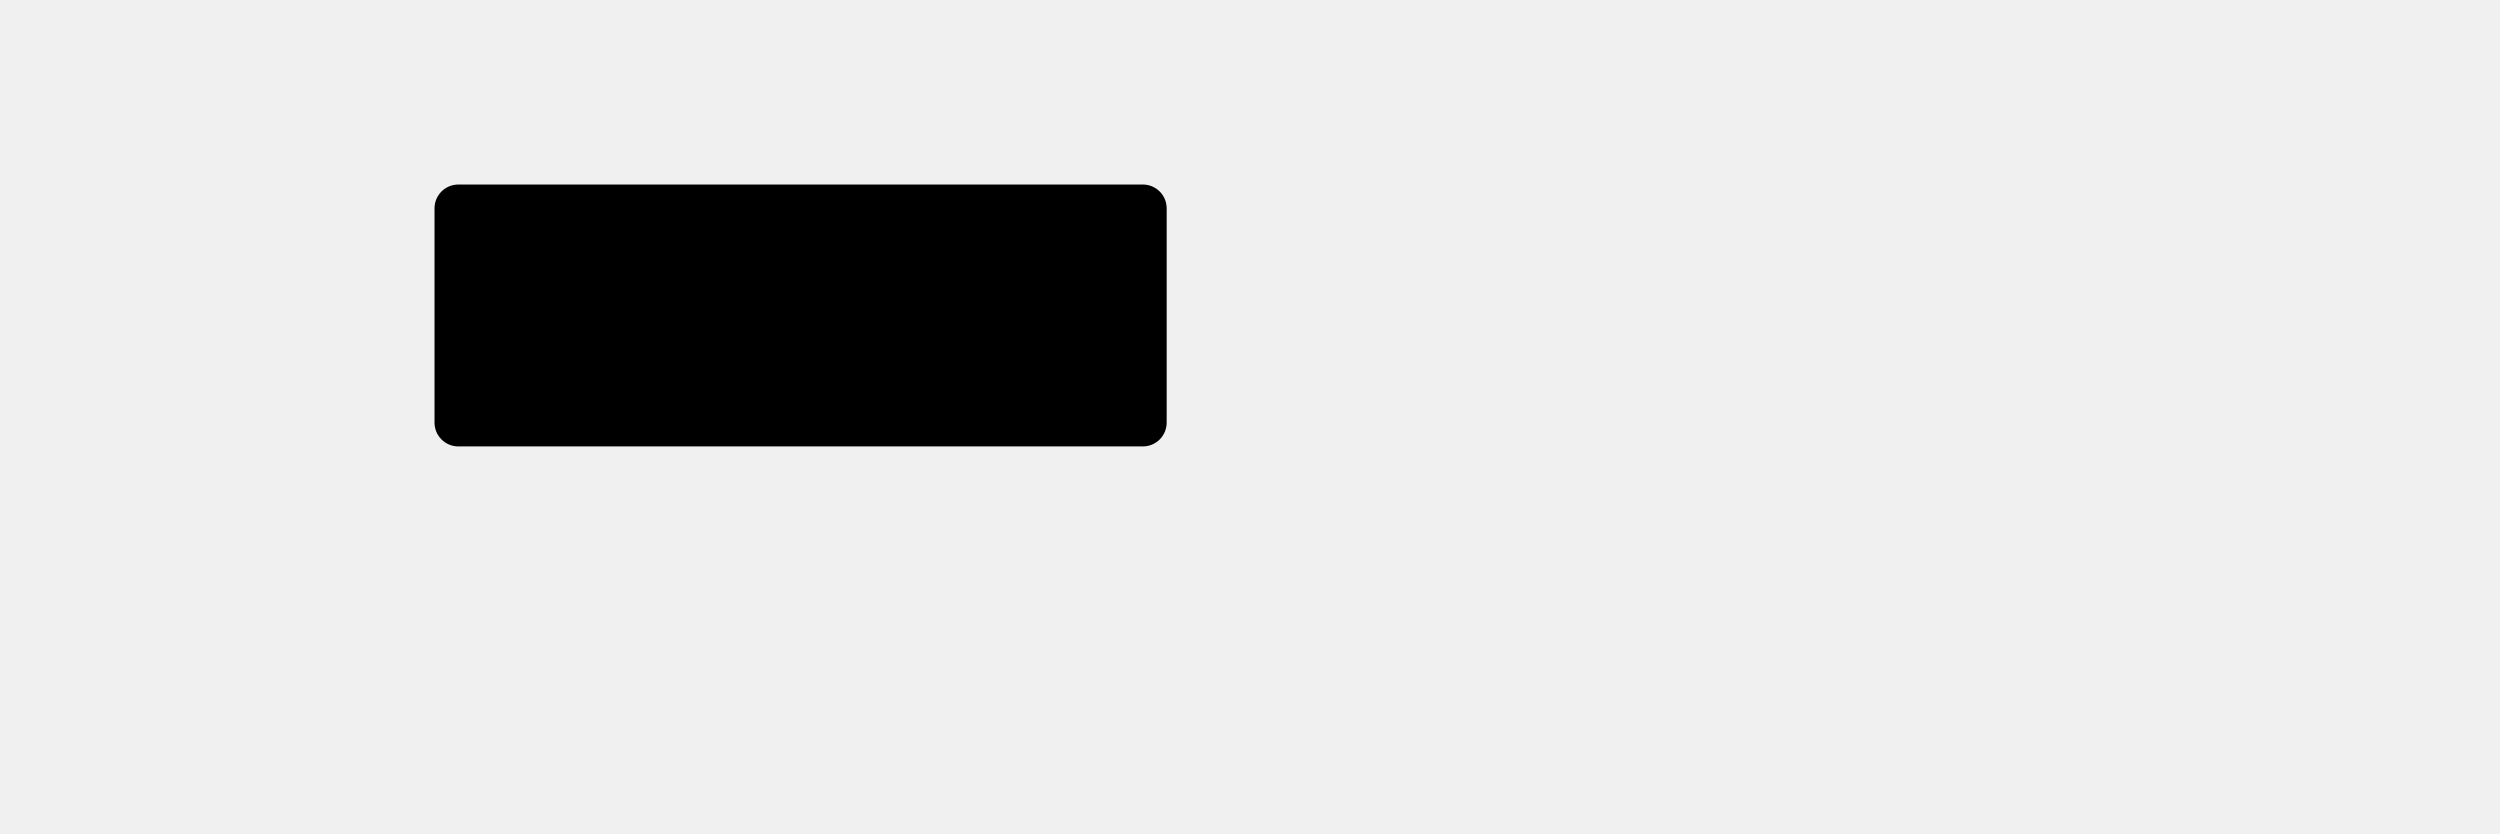
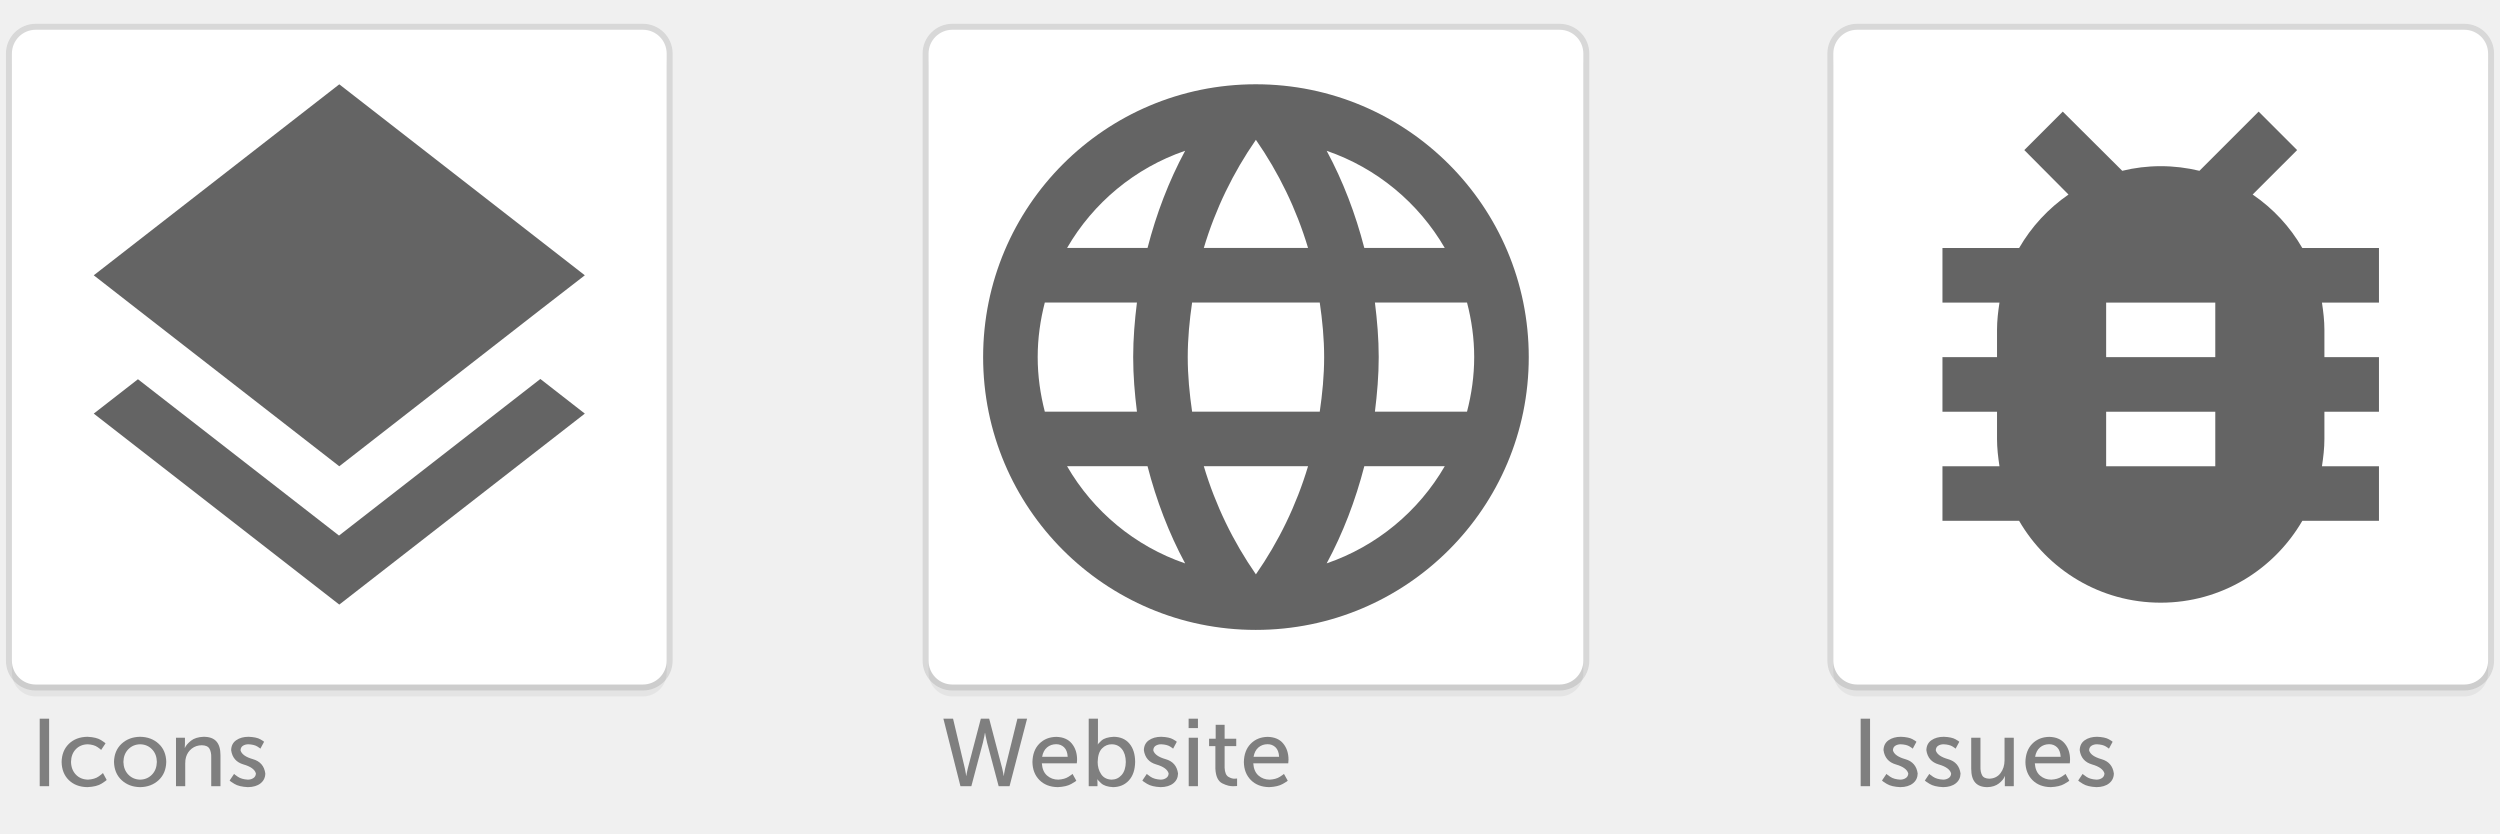
<svg xmlns="http://www.w3.org/2000/svg" version="1.1" baseProfile="full" width="420" height="140" viewBox="0 0 420.00 140.00" enable-background="new 0 0 420.00 140.00" xml:space="preserve">
-   <path fill="#000000" fill-opacity="1" stroke-linejoin="round" d="M 77,31L 192,31C 194.209,31 196,32.791 196,35L 196,71C 196,73.209 194.209,75 192,75L 77,75C 74.791,75 73,73.209 73,71L 73,35C 73,32.791 74.791,31 77,31 Z " />
+   <path fill="#000000" fill-opacity="0.102" stroke-width="0.2" stroke-linejoin="round" d="M 6,4L 108,4C 110.761,4 113,6.239 113,9L 113,111C 113,113.761 110.761,116 108,116L 6,116C 3.239,116 1,113.761 1,111L 1,9C 1,6.239 3.239,4 6,4 Z " />
+   <path fill="#000000" fill-opacity="0.051" stroke-width="0.2" stroke-linejoin="round" d="M 6,7L 108,7C 110.209,7 112,8.791 112,11L 112,113C 112,115.209 110.209,117 108,117L 6,117C 3.791,117 2,115.209 2,113L 2,11C 2,8.791 3.791,7 6,7 Z " />
+   <path fill="#FFFFFF" fill-opacity="1" stroke-width="0.2" stroke-linejoin="round" d="M 6,5L 108,5C 110.209,5 112,6.791 112,9L 112,111C 112,113.209 110.209,115 108,115L 6,115C 3.791,115 2,113.209 2,111L 2,9C 2,6.791 3.791,5 6,5 Z " />
+   <g>
+     <rect x="6.672" y="120.74" fill="#646464" fill-opacity="0.804" stroke-width="0.2" stroke-linejoin="round" width="1.58" height="11.34" />
+     <path fill="#646464" fill-opacity="0.804" stroke-width="0.2" stroke-linejoin="round" d="M 10.352,128.01C 10.374,129.277 10.778,130.294 11.564,131.06C 12.351,131.826 13.391,132.22 14.684,132.24C 15.743,132.189 16.546,131.987 17.093,131.633C 17.639,131.278 17.914,131.076 17.917,131.025L 17.293,129.864C 17.283,129.911 17.055,130.097 16.609,130.422C 16.163,130.748 15.559,130.934 14.796,130.98C 13.942,130.961 13.255,130.675 12.734,130.121C 12.214,129.566 11.947,128.857 11.932,127.994C 11.948,127.124 12.213,126.418 12.728,125.877C 13.244,125.335 13.917,125.056 14.748,125.04C 15.444,125.08 15.989,125.238 16.385,125.516C 16.78,125.793 16.981,125.952 16.989,125.992L 17.725,124.89C 17.725,124.844 17.472,124.659 16.967,124.335C 16.461,124.011 15.7,123.826 14.684,123.78C 13.391,123.802 12.351,124.2 11.564,124.972C 10.778,125.744 10.374,126.757 10.352,128.01 Z " />
+     <path fill="#646464" fill-opacity="0.804" stroke-width="0.2" stroke-linejoin="round" d="M 19.152,127.994C 19.183,129.276 19.61,130.3 20.433,131.064C 21.256,131.829 22.293,132.221 23.542,132.24C 24.792,132.221 25.829,131.829 26.652,131.064C 27.475,130.3 27.902,129.276 27.932,127.994C 27.902,126.72 27.475,125.704 26.652,124.945C 25.829,124.187 24.792,123.799 23.542,123.78C 22.293,123.799 21.256,124.187 20.433,124.945C 19.61,125.704 19.183,126.72 19.152,127.994 Z M 20.732,127.994C 20.753,127.117 21.03,126.409 21.562,125.871C 22.094,125.332 22.754,125.055 23.542,125.04C 24.338,125.055 25,125.332 25.529,125.871C 26.058,126.409 26.332,127.117 26.352,127.994C 26.332,128.879 26.058,129.594 25.529,130.139C 25,130.684 24.338,130.964 23.542,130.98C 22.754,130.964 22.094,130.684 21.562,130.139C 21.03,129.594 20.753,128.879 20.732,127.994 Z " />
+     <path fill="#646464" fill-opacity="0.804" stroke-width="0.2" stroke-linejoin="round" d="M 29.566,132.08L 31.118,132.08L 31.118,128.279C 31.113,127.875 31.157,127.512 31.251,127.189C 31.433,126.593 31.759,126.116 32.227,125.755C 32.695,125.395 33.252,125.21 33.898,125.2C 34.55,125.214 34.983,125.411 35.195,125.791C 35.407,126.172 35.504,126.654 35.486,127.237L 35.486,132.08L 37.038,132.08L 37.038,126.884C 37.042,125.85 36.815,125.075 36.355,124.557C 35.896,124.039 35.181,123.78 34.212,123.78C 33.306,123.813 32.596,124.034 32.082,124.442C 31.569,124.851 31.232,125.248 31.07,125.633L 31.038,125.633C 31.049,125.503 31.06,125.278 31.07,124.958L 31.07,123.94L 29.566,123.94L 29.566,132.08 Z " />
+     <path fill="#646464" fill-opacity="0.804" stroke-width="0.2" stroke-linejoin="round" d="M 38.576,131.13C 38.58,131.176 38.844,131.361 39.367,131.685C 39.891,132.009 40.65,132.194 41.646,132.24C 42.546,132.229 43.255,132.015 43.776,131.599C 44.296,131.183 44.562,130.632 44.572,129.946C 44.399,128.686 43.706,127.884 42.492,127.54C 41.279,127.197 40.586,126.702 40.412,126.057C 40.426,125.699 40.563,125.439 40.825,125.278C 41.087,125.117 41.393,125.037 41.742,125.04C 42.387,125.071 42.88,125.194 43.223,125.409C 43.566,125.625 43.739,125.748 43.742,125.778L 44.365,124.62C 44.367,124.585 44.155,124.445 43.728,124.2C 43.301,123.955 42.644,123.815 41.758,123.78C 40.929,123.782 40.239,123.973 39.689,124.353C 39.139,124.733 38.853,125.29 38.832,126.025C 39.006,127.277 39.699,128.078 40.912,128.428C 42.126,128.779 42.819,129.284 42.992,129.946C 42.978,130.284 42.838,130.54 42.572,130.715C 42.305,130.891 41.997,130.979 41.646,130.98C 40.933,130.94 40.37,130.778 39.958,130.496C 39.546,130.214 39.336,130.052 39.327,130.012L 38.576,131.13 Z " />
+   </g>
+   <g>
+     <path fill="#646464" fill-opacity="0.804" stroke-width="0.2" stroke-linejoin="round" d="M 164.78,120.74L 162.582,129.126C 162.503,129.453 162.443,129.734 162.403,129.97C 162.363,130.205 162.343,130.329 162.343,130.34L 162.311,130.34C 162.312,130.328 162.295,130.202 162.262,129.964C 162.228,129.725 162.176,129.446 162.104,129.126L 160.114,120.74L 158.49,120.74L 161.356,132.08L 163.187,132.08L 165.13,124.755C 165.227,124.369 165.307,124.008 165.369,123.672C 165.43,123.337 165.462,123.158 165.464,123.136L 165.496,123.136C 165.498,123.158 165.53,123.337 165.592,123.672C 165.653,124.008 165.733,124.369 165.83,124.755L 167.773,132.08L 169.604,132.08L 172.55,120.74L 170.926,120.74L 168.856,129.126C 168.777,129.446 168.723,129.725 168.693,129.964C 168.662,130.202 168.647,130.328 168.649,130.34L 168.617,130.34C 168.617,130.329 168.597,130.205 168.557,129.97C 168.517,129.734 168.458,129.453 168.378,129.126L 166.181,120.74L 164.78,120.74 Z " />
+     <path fill="#646464" fill-opacity="0.804" stroke-width="0.2" stroke-linejoin="round" d="M 173.45,128.029C 173.469,129.273 173.862,130.28 174.628,131.05C 175.393,131.821 176.418,132.217 177.701,132.24C 178.673,132.195 179.434,132.015 179.983,131.7C 180.533,131.385 180.813,131.205 180.822,131.16L 180.184,130.012C 180.171,130.052 179.946,130.214 179.509,130.496C 179.072,130.778 178.501,130.94 177.796,130.98C 177.06,130.98 176.43,130.751 175.906,130.293C 175.383,129.835 175.091,129.151 175.03,128.24L 180.902,128.24C 180.904,128.226 180.912,128.145 180.926,127.997C 180.94,127.849 180.948,127.719 180.95,127.607C 180.947,126.527 180.65,125.628 180.059,124.911C 179.468,124.194 178.603,123.821 177.462,123.794C 176.294,123.81 175.339,124.196 174.598,124.951C 173.857,125.706 173.474,126.732 173.45,128.029 Z M 175.078,127.14C 175.2,126.457 175.472,125.935 175.896,125.573C 176.32,125.211 176.832,125.029 177.431,125.026C 177.961,125.025 178.407,125.199 178.77,125.548C 179.133,125.898 179.333,126.428 179.37,127.14L 175.078,127.14 Z " />
+     <path fill="#646464" fill-opacity="0.804" stroke-width="0.2" stroke-linejoin="round" d="M 182.904,132.08L 184.376,132.08L 184.376,131.496C 184.375,131.326 184.369,131.187 184.36,131.08C 184.351,130.973 184.345,130.918 184.344,130.914L 184.376,130.914C 184.369,130.97 184.571,131.191 184.983,131.577C 185.394,131.964 186.059,132.185 186.976,132.24C 188.083,132.228 188.977,131.851 189.656,131.107C 190.335,130.364 190.685,129.326 190.704,127.994C 190.693,126.691 190.371,125.667 189.738,124.921C 189.106,124.175 188.228,123.795 187.107,123.78C 186.144,123.833 185.459,124.046 185.051,124.418C 184.643,124.791 184.445,125.003 184.456,125.056L 184.424,125.056C 184.425,125.053 184.431,124.993 184.44,124.876C 184.449,124.759 184.455,124.606 184.456,124.417L 184.456,120.74L 182.904,120.74L 182.904,132.08 Z M 184.408,128.026C 184.43,126.976 184.672,126.214 185.136,125.739C 185.599,125.265 186.152,125.032 186.796,125.04C 187.495,125.051 188.056,125.32 188.481,125.848C 188.906,126.376 189.124,127.097 189.136,128.01C 189.118,128.959 188.884,129.69 188.432,130.203C 187.981,130.715 187.419,130.974 186.747,130.98C 185.962,130.949 185.376,130.642 184.988,130.057C 184.601,129.472 184.407,128.796 184.408,128.026 Z " />
+     <path fill="#646464" fill-opacity="0.804" stroke-width="0.2" stroke-linejoin="round" d="M 191.914,131.13C 191.918,131.176 192.182,131.361 192.705,131.685C 193.228,132.009 193.988,132.194 194.984,132.24C 195.883,132.229 196.593,132.015 197.113,131.599C 197.634,131.183 197.899,130.632 197.91,129.946C 197.737,128.686 197.043,127.884 195.83,127.54C 194.617,127.197 193.923,126.702 193.75,126.057C 193.763,125.699 193.901,125.439 194.163,125.278C 194.424,125.117 194.73,125.037 195.08,125.04C 195.724,125.071 196.218,125.194 196.561,125.409C 196.904,125.625 197.077,125.748 197.08,125.778L 197.703,124.62C 197.705,124.585 197.493,124.445 197.065,124.2C 196.638,123.955 195.982,123.815 195.096,123.78C 194.267,123.782 193.577,123.973 193.027,124.353C 192.476,124.733 192.191,125.29 192.17,126.025C 192.343,127.277 193.037,128.078 194.25,128.428C 195.463,128.779 196.157,129.284 196.33,129.946C 196.316,130.284 196.176,130.54 195.909,130.715C 195.643,130.891 195.334,130.979 194.984,130.98C 194.271,130.94 193.708,130.778 193.296,130.496C 192.884,130.214 192.673,130.052 192.665,130.012L 191.914,131.13 Z " />
+     <path fill="#646464" fill-opacity="0.804" stroke-width="0.2" stroke-linejoin="round" d="M 199.688,122.32L 201.256,122.32L 201.256,120.74L 199.688,120.74L 199.688,122.32 Z M 199.704,132.08L 201.256,132.08L 201.256,123.94L 199.704,123.94L 199.704,132.08 Z " />
+     <path fill="#646464" fill-opacity="0.804" stroke-width="0.2" stroke-linejoin="round" d="M 204.184,129.159C 204.248,130.431 204.636,131.246 205.346,131.605C 206.056,131.964 206.704,132.123 207.288,132.08C 207.629,132.07 207.811,132.06 207.832,132.051L 207.832,130.788C 207.821,130.799 207.699,130.809 207.464,130.82C 207.133,130.845 206.771,130.742 206.378,130.512C 205.985,130.281 205.771,129.771 205.736,128.982L 205.736,125.354L 207.688,125.354L 207.688,124.106L 205.736,124.106L 205.736,121.77L 204.232,121.77L 204.232,124.106L 203.128,124.106L 203.128,125.354L 204.184,125.354L 204.184,129.159 Z " />
+     <path fill="#646464" fill-opacity="0.804" stroke-width="0.2" stroke-linejoin="round" d="M 208.97,128.029C 208.989,129.273 209.382,130.28 210.148,131.05C 210.913,131.821 211.938,132.217 213.221,132.24C 214.193,132.195 214.954,132.015 215.503,131.7C 216.053,131.385 216.333,131.205 216.342,131.16L 215.704,130.012C 215.691,130.052 215.466,130.214 215.029,130.496C 214.592,130.778 214.021,130.94 213.316,130.98C 212.58,130.98 211.95,130.751 211.426,130.293C 210.903,129.835 210.611,129.151 210.55,128.24L 216.422,128.24C 216.424,128.226 216.432,128.145 216.446,127.997C 216.46,127.849 216.468,127.719 216.47,127.607C 216.467,126.527 216.17,125.628 215.579,124.911C 214.988,124.194 214.123,123.821 212.982,123.794C 211.814,123.81 210.859,124.196 210.118,124.951C 209.377,125.706 208.994,126.732 208.97,128.029 Z M 210.598,127.14C 210.72,126.457 210.993,125.935 211.416,125.573C 211.84,125.211 212.352,125.029 212.951,125.026C 213.481,125.025 213.927,125.199 214.29,125.548C 214.653,125.898 214.853,126.428 214.89,127.14L 210.598,127.14 Z " />
+   </g>
+   <g>
+     <rect x="312.59" y="120.74" fill="#646464" fill-opacity="0.804" stroke-width="0.2" stroke-linejoin="round" width="1.58" height="11.34" />
+     <path fill="#646464" fill-opacity="0.804" stroke-width="0.2" stroke-linejoin="round" d="M 316.174,131.13C 316.178,131.176 316.442,131.361 316.965,131.685C 317.488,132.009 318.248,132.194 319.244,132.24C 320.143,132.229 320.853,132.015 321.373,131.599C 321.894,131.183 322.159,130.632 322.17,129.946C 321.997,128.686 321.303,127.884 320.09,127.54C 318.877,127.197 318.183,126.702 318.01,126.057C 318.023,125.699 318.161,125.439 318.423,125.278C 318.685,125.117 318.99,125.037 319.34,125.04C 319.984,125.071 320.478,125.194 320.821,125.409C 321.164,125.625 321.337,125.748 321.34,125.778L 321.963,124.62C 321.965,124.585 321.753,124.445 321.326,124.2C 320.899,123.955 320.242,123.815 319.356,123.78C 318.527,123.782 317.837,123.973 317.287,124.353C 316.736,124.733 316.451,125.29 316.43,126.025C 316.603,127.277 317.297,128.078 318.51,128.428C 319.723,128.779 320.417,129.284 320.59,129.946C 320.576,130.284 320.436,130.54 320.169,130.715C 319.903,130.891 319.595,130.979 319.244,130.98C 318.531,130.94 317.968,130.778 317.556,130.496C 317.144,130.214 316.933,130.052 316.925,130.012L 316.174,131.13 Z " />
+     <path fill="#646464" fill-opacity="0.804" stroke-width="0.2" stroke-linejoin="round" d="M 323.374,131.13C 323.378,131.176 323.642,131.361 324.165,131.685C 324.688,132.009 325.448,132.194 326.444,132.24C 327.343,132.229 328.053,132.015 328.573,131.599C 329.094,131.183 329.359,130.632 329.37,129.946C 329.197,128.686 328.503,127.884 327.29,127.54C 326.077,127.197 325.383,126.702 325.21,126.057C 325.223,125.699 325.361,125.439 325.623,125.278C 325.884,125.117 326.19,125.037 326.54,125.04C 327.184,125.071 327.678,125.194 328.021,125.409C 328.364,125.625 328.537,125.748 328.54,125.778L 329.163,124.62C 329.165,124.585 328.953,124.445 328.526,124.2C 328.099,123.955 327.442,123.815 326.556,123.78C 325.727,123.782 325.037,123.973 324.487,124.353C 323.936,124.733 323.651,125.29 323.63,126.025C 323.803,127.277 324.497,128.078 325.71,128.428C 326.923,128.779 327.617,129.284 327.79,129.946C 327.776,130.284 327.636,130.54 327.369,130.715C 327.103,130.891 326.795,130.979 326.444,130.98C 325.731,130.94 325.168,130.778 324.756,130.496C 324.344,130.214 324.133,130.052 324.125,130.012L 323.374,131.13 Z " />
+     <path fill="#646464" fill-opacity="0.804" stroke-width="0.2" stroke-linejoin="round" d="M 331.164,129.148C 331.166,130.216 331.398,130.999 331.861,131.499C 332.323,131.998 333.004,132.245 333.904,132.24C 334.682,132.213 335.319,132.006 335.815,131.62C 336.311,131.233 336.644,130.827 336.812,130.402L 336.844,130.402C 336.843,130.408 336.837,130.467 336.828,130.577C 336.819,130.688 336.813,130.83 336.812,131.002L 336.812,132.08L 338.316,132.08L 338.316,123.94L 336.764,123.94L 336.764,127.753C 336.758,128.583 336.532,129.294 336.086,129.888C 335.641,130.482 335.012,130.792 334.201,130.82C 333.585,130.806 333.18,130.609 332.984,130.229C 332.788,129.85 332.699,129.371 332.716,128.795L 332.716,123.94L 331.164,123.94L 331.164,129.148 Z " />
+     <path fill="#646464" fill-opacity="0.804" stroke-width="0.2" stroke-linejoin="round" d="M 340.27,128.029C 340.289,129.273 340.682,130.28 341.448,131.05C 342.214,131.821 343.238,132.217 344.521,132.24C 345.493,132.195 346.254,132.015 346.803,131.7C 347.353,131.385 347.633,131.205 347.642,131.16L 347.004,130.012C 346.991,130.052 346.766,130.214 346.329,130.496C 345.892,130.778 345.321,130.94 344.616,130.98C 343.88,130.98 343.25,130.751 342.726,130.293C 342.203,129.835 341.911,129.151 341.85,128.24L 347.722,128.24C 347.724,128.226 347.732,128.145 347.746,127.997C 347.76,127.849 347.768,127.719 347.77,127.607C 347.767,126.527 347.47,125.628 346.879,124.911C 346.289,124.194 345.423,123.821 344.283,123.794C 343.114,123.81 342.159,124.196 341.418,124.951C 340.677,125.706 340.294,126.732 340.27,128.029 Z M 341.898,127.14C 342.02,126.457 342.293,125.935 342.717,125.573C 343.141,125.211 343.652,125.029 344.251,125.026C 344.781,125.025 345.227,125.199 345.59,125.548C 345.953,125.898 346.153,126.428 346.19,127.14L 341.898,127.14 Z " />
+     <path fill="#646464" fill-opacity="0.804" stroke-width="0.2" stroke-linejoin="round" d="M 349.134,131.13C 349.138,131.176 349.402,131.361 349.925,131.685C 350.448,132.009 351.208,132.194 352.204,132.24C 353.103,132.229 353.813,132.015 354.333,131.599C 354.854,131.183 355.119,130.632 355.13,129.946C 354.957,128.686 354.263,127.884 353.05,127.54C 351.837,127.197 351.143,126.702 350.97,126.057C 350.983,125.699 351.121,125.439 351.383,125.278C 351.645,125.117 351.95,125.037 352.3,125.04C 352.944,125.071 353.438,125.194 353.781,125.409C 354.124,125.625 354.297,125.748 354.3,125.778L 354.923,124.62C 354.925,124.585 354.713,124.445 354.286,124.2C 353.858,123.955 353.202,123.815 352.316,123.78C 351.487,123.782 350.797,123.973 350.247,124.353C 349.696,124.733 349.411,125.29 349.39,126.025C 349.563,127.277 350.257,128.078 351.47,128.428C 352.683,128.779 353.377,129.284 353.55,129.946C 353.536,130.284 353.396,130.54 353.129,130.715C 352.863,130.891 352.555,130.979 352.204,130.98C 351.491,130.94 350.928,130.778 350.516,130.496C 350.104,130.214 349.893,130.052 349.885,130.012L 349.134,131.13 Z " />
+   </g>
+   <path fill="#000000" fill-opacity="0.102" stroke-width="0.2" stroke-linejoin="round" d="M 160,4L 262,4C 264.761,4 267,6.239 267,9L 267,111C 267,113.761 264.761,116 262,116L 160,116C 157.239,116 155,113.761 155,111L 155,9C 155,6.239 157.239,4 160,4 Z " />
+   <path fill="#000000" fill-opacity="0.051" stroke-width="0.2" stroke-linejoin="round" d="M 160,7L 262,7C 264.209,7 266,8.791 266,11L 266,113C 266,115.209 264.209,117 262,117L 160,117C 157.791,117 156,115.209 156,113L 156,11C 156,8.791 157.791,7 160,7 Z " />
+   <path fill="#FFFFFF" fill-opacity="1" stroke-width="0.2" stroke-linejoin="round" d="M 160,5L 262,5C 264.209,5 266,6.791 266,9L 266,111C 266,113.209 264.209,115 262,115L 160,115C 157.791,115 156,113.209 156,111L 156,9C 156,6.791 157.791,5 160,5 Z " />
+   <path fill="#000000" fill-opacity="0.102" stroke-width="0.2" stroke-linejoin="round" d="M 312,4L 414,4C 416.761,4 419,6.239 419,9L 419,111C 419,113.761 416.761,116 414,116L 312,116C 309.239,116 307,113.761 307,111L 307,9C 307,6.239 309.239,4 312,4 Z " />
+   <path fill="#000000" fill-opacity="0.051" stroke-width="0.2" stroke-linejoin="round" d="M 312,7L 414,7C 416.209,7 418,8.791 418,11L 418,113C 418,115.209 416.209,117 414,117L 312,117C 309.791,117 308,115.209 308,113L 308,11C 308,8.791 309.791,7 312,7 Z " />
+   <path fill="#FFFFFF" fill-opacity="1" stroke-width="0.2" stroke-linejoin="round" d="M 312,5L 414,5C 416.209,5 418,6.791 418,9L 418,111C 418,113.209 416.209,115 414,115L 312,115C 309.791,115 308,113.209 308,111L 308,9C 308,6.791 309.791,5 312,5 Z " />
+   <path fill="#646464" fill-opacity="1" stroke-width="0.2" stroke-linejoin="round" d="M 230.987,69.157C 231.362,66.146 231.624,63.103 231.624,59.991C 231.624,56.879 231.362,53.835 230.987,50.824L 246.46,50.824C 247.221,53.758 247.665,56.819 247.665,59.991C 247.665,63.163 247.221,66.224 246.46,69.157M 222.883,94.645C 225.633,89.544 227.723,84.053 229.204,78.324L 242.72,78.324C 238.325,85.905 231.303,91.753 222.883,94.645 Z M 221.719,69.157L 200.274,69.157C 199.838,66.155 199.54,63.112 199.54,59.991C 199.54,56.869 199.838,53.826 200.274,50.824L 221.719,50.824C 222.155,53.826 222.457,56.869 222.457,59.991C 222.457,63.112 222.155,66.155 221.719,69.157 Z M 210.99,96.492C 207.176,90.992 204.197,84.883 202.24,78.324L 219.753,78.324C 217.791,84.883 214.812,90.992 210.99,96.492 Z M 192.785,41.657L 179.268,41.657C 183.659,34.067 190.681,28.21 199.105,25.327C 196.355,30.428 194.265,35.919 192.785,41.657 Z M 179.268,78.324L 192.785,78.324C 194.265,84.058 196.355,89.553 199.105,94.654C 190.681,91.772 183.659,85.914 179.268,78.324 Z M 175.528,69.157C 174.772,66.224 174.332,63.163 174.332,59.991C 174.332,56.819 174.772,53.758 175.528,50.824L 191.006,50.824C 190.63,53.835 190.374,56.879 190.374,59.991C 190.374,63.103 190.63,66.146 191.006,69.157M 210.99,23.489C 214.812,28.989 217.791,35.099 219.753,41.657L 202.24,41.657C 204.197,35.099 207.176,28.989 210.99,23.489 Z M 242.72,41.657L 229.204,41.657C 227.723,35.928 225.633,30.437 222.883,25.336C 231.303,28.228 238.325,34.077 242.72,41.657 Z M 210.971,14.157C 185.644,14.157 165.165,34.677 165.165,59.991C 165.165,85.305 185.644,105.824 210.971,105.824C 236.303,105.824 256.832,85.305 256.832,59.991C 256.832,34.677 236.303,14.157 210.971,14.157 Z " />
+   <path fill="#646464" fill-opacity="1" stroke-width="0.2" stroke-linejoin="round" d="M 57,78.333L 90.733,52.071L 98.25,46.25L 57,14.167L 15.75,46.25L 23.221,52.071M 56.954,89.975L 23.175,63.712L 15.75,69.487L 57,101.571L 98.25,69.487L 90.779,63.667L 56.954,89.975 Z " />
+   <path fill="#646464" fill-opacity="1" stroke-width="0.2" stroke-linejoin="round" d="M 372.167,60L 353.833,60L 353.833,50.833L 372.167,50.833M 372.167,78.333L 353.833,78.333L 353.833,69.167L 372.167,69.167M 399.667,41.667L 386.788,41.667C 384.726,38.092 381.883,35.021 378.446,32.683L 385.917,25.213L 379.453,18.75L 369.508,28.695C 367.4,28.192 365.246,27.917 363,27.917C 360.754,27.917 358.6,28.192 356.538,28.695L 346.546,18.75L 340.083,25.213L 347.508,32.683C 344.117,35.021 341.275,38.092 339.212,41.667L 326.333,41.667L 326.333,50.833L 335.913,50.833C 335.683,52.346 335.5,53.858 335.5,55.417L 335.5,60L 326.333,60L 326.333,69.167L 335.5,69.167L 335.5,73.75C 335.5,75.308 335.683,76.821 335.913,78.333L 326.333,78.333L 326.333,87.5L 339.212,87.5C 343.979,95.704 352.825,101.25 363,101.25C 373.175,101.25 382.021,95.704 386.788,87.5L 399.667,87.5L 399.667,78.333L 390.088,78.333C 390.317,76.821 390.5,75.308 390.5,73.75L 390.5,69.167L 399.667,69.167L 399.667,60L 390.5,60L 390.5,55.417C 390.5,53.858 390.317,52.346 390.088,50.833L 399.667,50.833L 399.667,41.667 Z " />
</svg>
